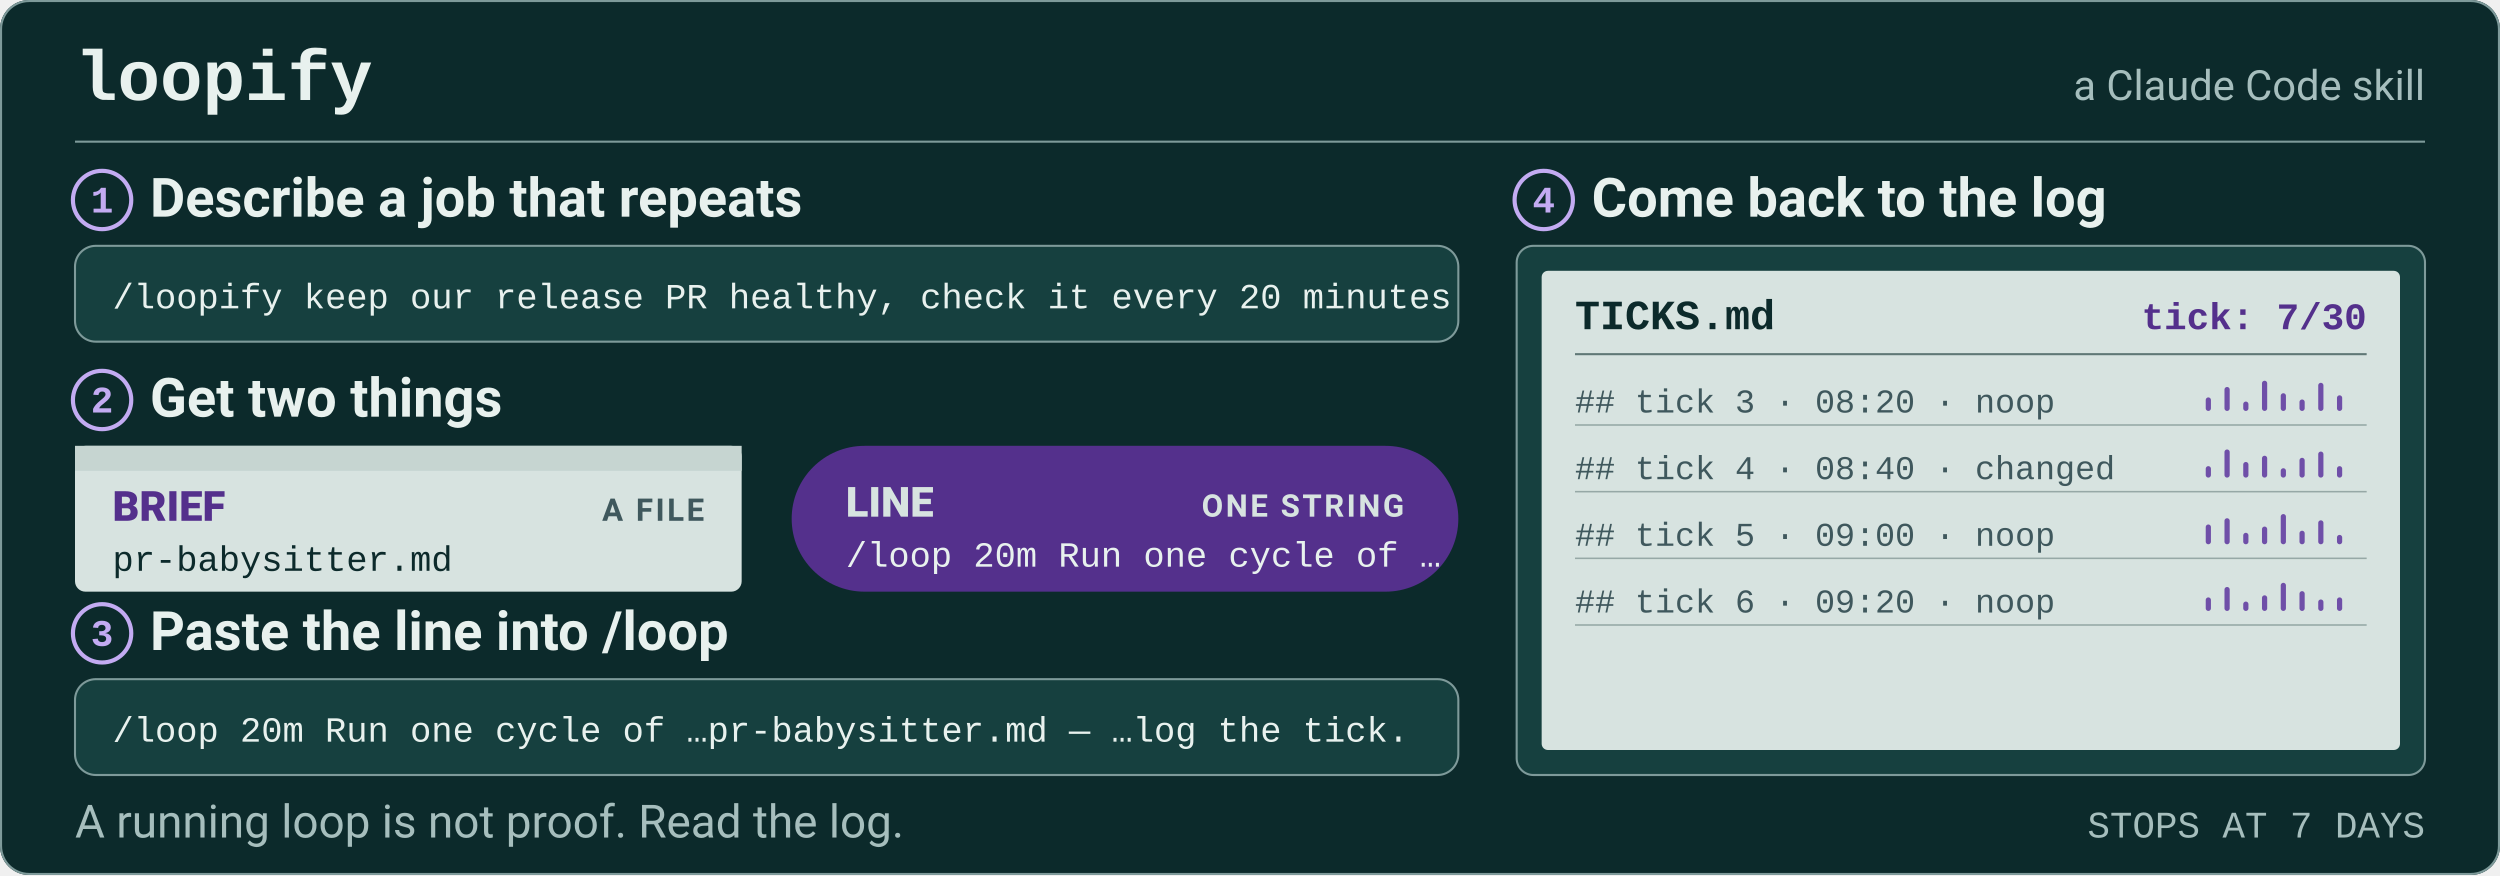
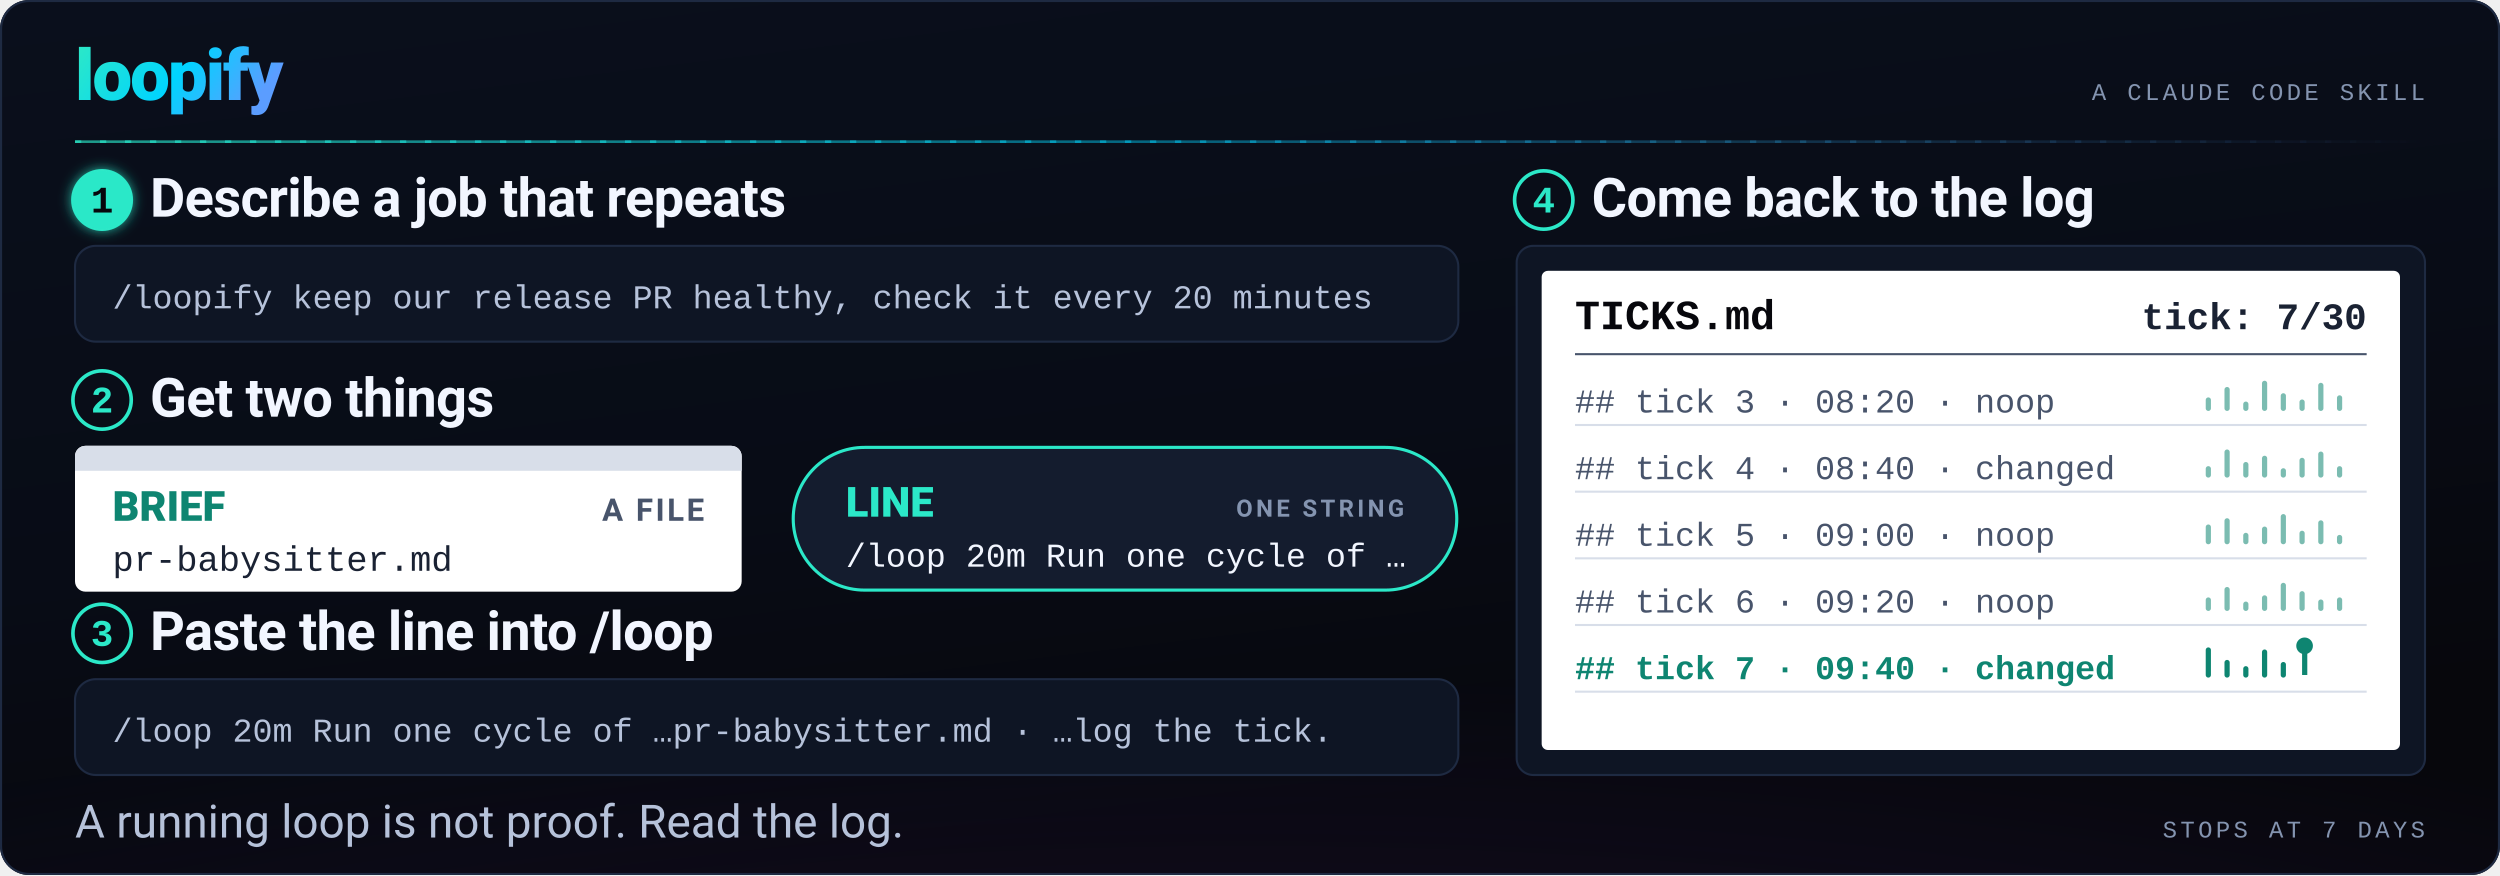
- <svg xmlns="http://www.w3.org/2000/svg" viewBox="0 0 1200 420" width="1200" height="420" role="img" aria-labelledby="hero-t hero-d">
+ <svg xmlns="http://www.w3.org/2000/svg" viewBox="0 0 1200 420" width="1200" height="420" role="img" aria-label="Four steps: describe a job that repeats, get a brief (a file) and a line (one string), paste the line into /loop, come back to a tick log.">
+   <defs>
+     <linearGradient id="h-ground" x1="0" y1="0" x2="0.35" y2="1">
+       <stop offset="0%" stop-color="#0A0F1C" />
+       <stop offset="60%" stop-color="#080C16" />
+       <stop offset="100%" stop-color="#07070C" />
+     </linearGradient>
+     <radialGradient id="h-bloom" cx="0.5" cy="1" r="0.75">
+       <stop offset="0%" stop-color="#FF2D78" stop-opacity="0.20" />
+       <stop offset="38%" stop-color="#7C3AED" stop-opacity="0.10" />
+       <stop offset="100%" stop-color="#7C3AED" stop-opacity="0" />
+     </radialGradient>
+     <linearGradient id="h-brand" x1="0" y1="0" x2="1" y2="0.25" gradientUnits="objectBoundingBox">
+       <stop offset="0%" stop-color="#2BE8C8" />
+       <stop offset="55%" stop-color="#00D4FF" />
+       <stop offset="100%" stop-color="#5B9DFF" />
+       <animateTransform attributeName="gradientTransform" type="translate" values="-0.12 0; 0.12 0; -0.12 0" dur="18s" repeatCount="indefinite" />
+     </linearGradient>
+     <linearGradient id="h-rule" gradientUnits="userSpaceOnUse" x1="36" y1="68" x2="1164" y2="68">
+       <stop offset="0%" stop-color="#2BE8C8" stop-opacity="0.65" />
+       <stop offset="45%" stop-color="#00D4FF" stop-opacity="0.45" />
+       <stop offset="100%" stop-color="#5B9DFF" stop-opacity="0" />
+     </linearGradient>
+     <filter id="h-glow-sm" x="-60%" y="-60%" width="220%" height="220%">
+       <feGaussianBlur stdDeviation="3.2" result="b" />
+       <feMerge>
+         <feMergeNode in="b" />
+         <feMergeNode in="SourceGraphic" />
+       </feMerge>
+     </filter>
+     <clipPath id="h-card">
+       <rect x="0" y="0" width="1200" height="420" rx="14" />
+     </clipPath>
+   </defs>
  <style>
-   .sans{font-family:system-ui,-apple-system,"Segoe UI",Roboto,Helvetica,Arial,sans-serif}
-   .mono{font-family:ui-monospace,SFMono-Regular,Menlo,Consolas,"Liberation Mono",monospace}
-   .static{display:none}
-   @media (prefers-reduced-motion: reduce){.motion{display:none}.static{display:inline}}
+     .disp { font-family: system-ui, -apple-system, 'Segoe UI', Roboto, 'Helvetica Neue', Arial, sans-serif; }
+     .mono { font-family: ui-monospace, SFMono-Regular, 'SF Mono', Menlo, Consolas, 'Liberation Mono', monospace; }
+     .step  { font-size: 26px; font-weight: 700; fill: #F2F6FF; letter-spacing: -0.3px; }
+     .cmd   { font-size: 16px; fill: #B6C2DA; }
+     .num   { font-size: 18px; font-weight: 700; fill: #2BE8C8; }
+     .numon { font-size: 18px; font-weight: 700; fill: #07070C; }
+     .tag   { font-size: 11.5px; letter-spacing: 1.6px; fill: #8494B0; }
+     .row   { font-size: 16px; fill: #48546B; }
+     .tk    { stroke: #0E8571; stroke-width: 2.5; stroke-linecap: round; opacity: 0.55; }
+     .tk-hi { stroke: #0E8571; stroke-width: 2.5; stroke-linecap: round; }
+ 
+     @keyframes h-breathe { 0%,100% { opacity: 0.5; } 50% { opacity: 0.9; } }
+     .bloom { animation: h-breathe 9s ease-in-out infinite; }
+ 
+     @keyframes h-flow { to { stroke-dashoffset: -240; } }
+     .flowline { animation: h-flow 14s linear infinite; }
+ 
+     @keyframes h-cue { 0% { opacity: 0; } 2% { opacity: 1; } 23% { opacity: 1; } 25%, 100% { opacity: 0; } }
+     .c1 { animation: h-cue 16s linear infinite 0s; }
+     .c2 { animation: h-cue 16s linear infinite -12s; }
+     .c3 { animation: h-cue 16s linear infinite -8s; }
+     .c4 { animation: h-cue 16s linear infinite -4s; }
+ 
+     @keyframes h-rise { from { opacity: 0; transform: translateY(6px); } to { opacity: 1; transform: translateY(0); } }
+     .row-new { animation: h-rise 0.7s ease-out 1.2s both; }
+ 
+     @keyframes h-pip { 0%,100% { opacity: 0.35; } 50% { opacity: 1; } }
+     .nib { animation: h-pip 2.6s ease-in-out infinite; }
+ 
+     @media (prefers-reduced-motion: reduce) {
+       * { animation: none !important; }
+     }
  </style>
-   <rect x="0" y="0" width="1200" height="420" rx="14" fill="#0C2A2B" />
-   <rect x="0.5" y="0.5" width="1199" height="419" rx="13.5" fill="none" stroke="#7E9A9A" stroke-width="1" />
-   <text class="mono" x="36" y="48" font-size="34" font-weight="700" fill="#E8F1EE">loopify</text>
-   <text class="sans" x="1164" y="48" font-size="20" fill="#A6BEBD" text-anchor="end">a Claude Code skill</text>
-   <line x1="36" y1="68" x2="1164" y2="68" stroke="#7E9A9A" stroke-width="1" />
-   <circle cx="49" cy="96" r="14" fill="none" stroke="#C3ABF2" stroke-width="2" />
-   <text class="mono" x="49" y="102" font-size="18" font-weight="700" fill="#C3ABF2" text-anchor="middle">1</text>
-   <circle cx="49" cy="192" r="14" fill="none" stroke="#C3ABF2" stroke-width="2" />
-   <text class="mono" x="49" y="198" font-size="18" font-weight="700" fill="#C3ABF2" text-anchor="middle">2</text>
-   <circle cx="49" cy="304" r="14" fill="none" stroke="#C3ABF2" stroke-width="2" />
-   <text class="mono" x="49" y="310" font-size="18" font-weight="700" fill="#C3ABF2" text-anchor="middle">3</text>
-   <circle cx="741" cy="96" r="14" fill="none" stroke="#C3ABF2" stroke-width="2" />
-   <text class="mono" x="741" y="102" font-size="18" font-weight="700" fill="#C3ABF2" text-anchor="middle">4</text>
-   <text class="sans" x="72" y="104" font-size="26" font-weight="700" fill="#E8F1EE">Describe a job that repeats</text>
-   <rect x="36" y="118" width="664" height="46" rx="10" fill="#16403F" stroke="#7E9A9A" stroke-width="1" />
-   <text class="mono" x="54" y="148" font-size="17" fill="#E8F1EE">/loopify keep our release PR healthy, check it every 20 minutes</text>
-   <text class="sans" x="72" y="200" font-size="26" font-weight="700" fill="#E8F1EE">Get two things</text>
-   <rect x="36" y="214" width="320" height="70" rx="5" fill="#D7E3E0" />
-   <rect x="36" y="214" width="320" height="12" fill="#C6D5D1" />
-   <text class="sans" x="54" y="250" font-size="20" font-weight="800" fill="#54308C">BRIEF</text>
-   <text class="sans" x="338" y="250" font-size="15" font-weight="700" letter-spacing="1.2" fill="#3F585D" text-anchor="end">A FILE</text>
-   <text class="mono" x="54" y="274" font-size="17" fill="#0C2A2B">pr-babysitter.md</text>
-   <rect x="380" y="214" width="320" height="70" rx="35" fill="#54308C" />
-   <text class="sans" x="406" y="248" font-size="20" font-weight="800" fill="#D7E3E0">LINE</text>
-   <text class="sans" x="674" y="248" font-size="15" font-weight="700" letter-spacing="1.2" fill="#D7E3E0" text-anchor="end">ONE STRING</text>
-   <text class="mono" x="406" y="272" font-size="17" fill="#E8F1EE">/loop 20m Run one cycle of …</text>
-   <text class="sans" x="72" y="312" font-size="26" font-weight="700" fill="#E8F1EE">Paste the line into /loop</text>
-   <rect x="36" y="326" width="664" height="46" rx="10" fill="#16403F" stroke="#7E9A9A" stroke-width="1" />
-   <text class="mono" x="54" y="356" font-size="17" fill="#E8F1EE">/loop 20m Run one cycle of …pr-babysitter.md — …log the tick.</text>
-   <text class="sans" x="764" y="104" font-size="26" font-weight="700" fill="#E8F1EE">Come back to the log</text>
-   <rect x="728" y="118" width="436" height="254" rx="8" fill="#16403F" stroke="#7E9A9A" stroke-width="1" />
-   <rect x="740" y="130" width="412" height="230" rx="3" fill="#D7E3E0" />
-   <text class="mono" x="756" y="158" font-size="20" font-weight="700" fill="#0C2A2B">TICKS.md</text>
-   <text class="mono" x="1136" y="158" font-size="18" font-weight="700" fill="#54308C" text-anchor="end">tick: 7/30</text>
-   <line x1="756" y1="170" x2="1136" y2="170" stroke="#607876" stroke-width="1" />
-   <g>
-     <line x1="756" y1="204" x2="1136" y2="204" stroke="#607876" stroke-width="0.75" opacity="0.55" />
-     <text class="mono" x="756" y="198" font-size="16" fill="#3F585D">## tick 3 · 08:20 · noop</text>
-     <line x1="1060" y1="196" x2="1060" y2="192" stroke="#6F4FA8" stroke-width="2.5" stroke-linecap="round" />
-     <line x1="1069" y1="196" x2="1069" y2="187" stroke="#6F4FA8" stroke-width="2.5" stroke-linecap="round" />
-     <line x1="1078" y1="196" x2="1078" y2="194" stroke="#6F4FA8" stroke-width="2.5" stroke-linecap="round" />
-     <line x1="1087" y1="196" x2="1087" y2="184" stroke="#6F4FA8" stroke-width="2.5" stroke-linecap="round" />
-     <line x1="1096" y1="196" x2="1096" y2="190" stroke="#6F4FA8" stroke-width="2.5" stroke-linecap="round" />
-     <line x1="1105" y1="196" x2="1105" y2="193" stroke="#6F4FA8" stroke-width="2.5" stroke-linecap="round" />
-     <line x1="1114" y1="196" x2="1114" y2="185" stroke="#6F4FA8" stroke-width="2.5" stroke-linecap="round" />
-     <line x1="1123" y1="196" x2="1123" y2="191" stroke="#6F4FA8" stroke-width="2.5" stroke-linecap="round" />
-     <line x1="756" y1="236" x2="1136" y2="236" stroke="#607876" stroke-width="0.75" opacity="0.55" />
-     <text class="mono" x="756" y="230" font-size="16" fill="#3F585D">## tick 4 · 08:40 · changed</text>
-     <line x1="1060" y1="228" x2="1060" y2="225" stroke="#6F4FA8" stroke-width="2.5" stroke-linecap="round" />
-     <line x1="1069" y1="228" x2="1069" y2="217" stroke="#6F4FA8" stroke-width="2.5" stroke-linecap="round" />
-     <line x1="1078" y1="228" x2="1078" y2="223" stroke="#6F4FA8" stroke-width="2.5" stroke-linecap="round" />
-     <line x1="1087" y1="228" x2="1087" y2="220" stroke="#6F4FA8" stroke-width="2.5" stroke-linecap="round" />
-     <line x1="1096" y1="228" x2="1096" y2="226" stroke="#6F4FA8" stroke-width="2.5" stroke-linecap="round" />
-     <line x1="1105" y1="228" x2="1105" y2="221" stroke="#6F4FA8" stroke-width="2.5" stroke-linecap="round" />
-     <line x1="1114" y1="228" x2="1114" y2="218" stroke="#6F4FA8" stroke-width="2.5" stroke-linecap="round" />
-     <line x1="1123" y1="228" x2="1123" y2="225" stroke="#6F4FA8" stroke-width="2.5" stroke-linecap="round" />
-     <line x1="756" y1="268" x2="1136" y2="268" stroke="#607876" stroke-width="0.75" opacity="0.55" />
-     <text class="mono" x="756" y="262" font-size="16" fill="#3F585D">## tick 5 · 09:00 · noop</text>
-     <line x1="1060" y1="260" x2="1060" y2="253" stroke="#6F4FA8" stroke-width="2.5" stroke-linecap="round" />
-     <line x1="1069" y1="260" x2="1069" y2="250" stroke="#6F4FA8" stroke-width="2.5" stroke-linecap="round" />
-     <line x1="1078" y1="260" x2="1078" y2="257" stroke="#6F4FA8" stroke-width="2.5" stroke-linecap="round" />
-     <line x1="1087" y1="260" x2="1087" y2="254" stroke="#6F4FA8" stroke-width="2.5" stroke-linecap="round" />
-     <line x1="1096" y1="260" x2="1096" y2="248" stroke="#6F4FA8" stroke-width="2.5" stroke-linecap="round" />
-     <line x1="1105" y1="260" x2="1105" y2="256" stroke="#6F4FA8" stroke-width="2.5" stroke-linecap="round" />
-     <line x1="1114" y1="260" x2="1114" y2="251" stroke="#6F4FA8" stroke-width="2.5" stroke-linecap="round" />
-     <line x1="1123" y1="260" x2="1123" y2="258" stroke="#6F4FA8" stroke-width="2.5" stroke-linecap="round" />
-     <line x1="756" y1="300" x2="1136" y2="300" stroke="#607876" stroke-width="0.75" opacity="0.55" />
-     <text class="mono" x="756" y="294" font-size="16" fill="#3F585D">## tick 6 · 09:20 · noop</text>
-     <line x1="1060" y1="292" x2="1060" y2="288" stroke="#6F4FA8" stroke-width="2.5" stroke-linecap="round" />
-     <line x1="1069" y1="292" x2="1069" y2="283" stroke="#6F4FA8" stroke-width="2.5" stroke-linecap="round" />
-     <line x1="1078" y1="292" x2="1078" y2="290" stroke="#6F4FA8" stroke-width="2.5" stroke-linecap="round" />
-     <line x1="1087" y1="292" x2="1087" y2="287" stroke="#6F4FA8" stroke-width="2.5" stroke-linecap="round" />
-     <line x1="1096" y1="292" x2="1096" y2="281" stroke="#6F4FA8" stroke-width="2.5" stroke-linecap="round" />
-     <line x1="1105" y1="292" x2="1105" y2="285" stroke="#6F4FA8" stroke-width="2.5" stroke-linecap="round" />
-     <line x1="1114" y1="292" x2="1114" y2="289" stroke="#6F4FA8" stroke-width="2.5" stroke-linecap="round" />
-     <line x1="1123" y1="292" x2="1123" y2="288" stroke="#6F4FA8" stroke-width="2.5" stroke-linecap="round" />
+   <g clip-path="url(#h-card)">
+     <rect width="1200" height="420" fill="url(#h-ground)" />
+     <ellipse class="bloom" cx="600" cy="424" rx="720" ry="200" fill="url(#h-bloom)" />
  </g>
-   <g class="motion">
-     <g opacity="0">
-       <animate attributeName="opacity" values="1;0;0;0" keyTimes="0;0.25;0.5;0.75" calcMode="discrete" dur="8s" begin="0s" repeatCount="indefinite" />
-       <circle cx="49" cy="96" r="14" fill="#C3ABF2" />
-       <text class="mono" x="49" y="102" font-size="18" font-weight="700" fill="#0C2A2B" text-anchor="middle">1</text>
+   <rect x="0.5" y="0.5" width="1199" height="419" rx="13.5" fill="none" stroke="#1E2A42" stroke-width="1" />
+   <text class="disp" x="36" y="48" font-size="34" font-weight="800" letter-spacing="-1" fill="url(#h-brand)">loopify</text>
+   <text class="mono tag" x="1164" y="48" text-anchor="end">A CLAUDE CODE SKILL</text>
+   <line x1="36" y1="68" x2="1164" y2="68" stroke="url(#h-rule)" stroke-width="1.25" />
+   <line class="flowline" x1="36" y1="68" x2="1164" y2="68" stroke="url(#h-rule)" stroke-width="1.25" stroke-dasharray="3 9" />
+   <g fill="none" stroke="#2BE8C8" stroke-width="1.75">
+     <circle cx="49" cy="96" r="14" />
+     <circle cx="49" cy="192" r="14" />
+     <circle cx="49" cy="304" r="14" />
+     <circle cx="741" cy="96" r="14" />
+   </g>
+   <g class="mono num" text-anchor="middle">
+     <text x="49" y="102">1</text>
+     <text x="49" y="198">2</text>
+     <text x="49" y="310">3</text>
+     <text x="741" y="102">4</text>
+   </g>
+   <g text-anchor="middle">
+     <g class="c1">
+       <circle cx="49" cy="96" r="14" fill="#2BE8C8" filter="url(#h-glow-sm)" />
+       <text class="mono numon" x="49" y="102">1</text>
    </g>
-     <g opacity="0">
-       <animate attributeName="opacity" values="0;1;0;0" keyTimes="0;0.25;0.5;0.75" calcMode="discrete" dur="8s" begin="0s" repeatCount="indefinite" />
-       <circle cx="49" cy="192" r="14" fill="#C3ABF2" />
-       <text class="mono" x="49" y="198" font-size="18" font-weight="700" fill="#0C2A2B" text-anchor="middle">2</text>
+     <g class="c2" opacity="0">
+       <circle cx="49" cy="192" r="14" fill="#2BE8C8" filter="url(#h-glow-sm)" />
+       <text class="mono numon" x="49" y="198">2</text>
    </g>
-     <g opacity="0">
-       <animate attributeName="opacity" values="0;0;1;0" keyTimes="0;0.25;0.5;0.75" calcMode="discrete" dur="8s" begin="0s" repeatCount="indefinite" />
-       <circle cx="49" cy="304" r="14" fill="#C3ABF2" />
-       <text class="mono" x="49" y="310" font-size="18" font-weight="700" fill="#0C2A2B" text-anchor="middle">3</text>
+     <g class="c3" opacity="0">
+       <circle cx="49" cy="304" r="14" fill="#2BE8C8" filter="url(#h-glow-sm)" />
+       <text class="mono numon" x="49" y="310">3</text>
    </g>
-     <g opacity="0">
-       <animate attributeName="opacity" values="0;0;0;1" keyTimes="0;0.25;0.5;0.75" calcMode="discrete" dur="8s" begin="0s" repeatCount="indefinite" />
-       <circle cx="741" cy="96" r="14" fill="#C3ABF2" />
-       <text class="mono" x="741" y="102" font-size="18" font-weight="700" fill="#0C2A2B" text-anchor="middle">4</text>
-     </g>
-     <g opacity="0">
-       <animate attributeName="opacity" values="0;0;0;1" keyTimes="0;0.25;0.5;0.78" calcMode="discrete" dur="8s" begin="0s" repeatCount="indefinite" />
-       <line x1="756" y1="332" x2="1136" y2="332" stroke="#607876" stroke-width="0.75" opacity="0.55" />
-       <text class="mono" x="756" y="326" font-size="16" font-weight="600" fill="#54308C">## tick 7 · 09:40 · changed</text>
-       <line x1="1060" y1="324" x2="1060" y2="312" stroke="#54308C" stroke-width="2.5" stroke-linecap="round" />
-       <line x1="1069" y1="324" x2="1069" y2="318" stroke="#54308C" stroke-width="2.5" stroke-linecap="round" />
-       <line x1="1078" y1="324" x2="1078" y2="321" stroke="#54308C" stroke-width="2.5" stroke-linecap="round" />
-       <line x1="1087" y1="324" x2="1087" y2="313" stroke="#54308C" stroke-width="2.5" stroke-linecap="round" />
-       <line x1="1096" y1="324" x2="1096" y2="319" stroke="#54308C" stroke-width="2.5" stroke-linecap="round" />
-       <rect x="1105" y="312" width="2.5" height="12" fill="#54308C" />
-       <circle cx="1106.2" cy="310" r="4" fill="#54308C" />
+     <g class="c4" opacity="0">
+       <circle cx="741" cy="96" r="14" fill="#2BE8C8" filter="url(#h-glow-sm)" />
+       <text class="mono numon" x="741" y="102">4</text>
    </g>
  </g>
-   <g class="static">
-     <g opacity="1">
-       <circle cx="741" cy="96" r="14" fill="#C3ABF2" />
-       <text class="mono" x="741" y="102" font-size="18" font-weight="700" fill="#0C2A2B" text-anchor="middle">4</text>
+   <text class="disp step" x="72" y="104">Describe a job that repeats</text>
+   <rect x="36" y="118" width="664" height="46" rx="10" fill="#0E1524" stroke="#1E2A42" stroke-width="1" />
+   <text class="mono cmd" x="54" y="148">/loopify keep our release PR healthy, check it every 20 minutes</text>
+   <text class="disp step" x="72" y="200">Get two things</text>
+   <rect x="36" y="214" width="320" height="70" rx="5" fill="#FFFFFF" />
+   <path d="M36 226 V219 A5 5 0 0 1 41 214 H351 A5 5 0 0 1 356 219 V226 Z" fill="#D8DEE9" />
+   <text class="disp" x="54" y="250" font-size="20" font-weight="800" fill="#0E8571">BRIEF</text>
+   <text class="disp" x="338" y="250" font-size="15" font-weight="700" letter-spacing="1.2" fill="#48546B" text-anchor="end">A FILE</text>
+   <text class="mono" x="54" y="274" font-size="17" fill="#1A2233">pr-babysitter.md</text>
+   <rect x="380.75" y="214.75" width="318.5" height="68.5" rx="34.25" fill="#141C2E" stroke="#2BE8C8" stroke-width="1.5" />
+   <text class="disp" x="406" y="248" font-size="20" font-weight="800" fill="#2BE8C8">LINE</text>
+   <text class="disp tag" x="674" y="248" font-size="15" font-weight="700" letter-spacing="1.2" text-anchor="end">ONE STRING</text>
+   <text class="mono" x="406" y="272" font-size="16" fill="#F2F6FF">/loop 20m Run one cycle of …</text>
+   <text class="disp step" x="72" y="312">Paste the line into /loop</text>
+   <rect x="36" y="326" width="664" height="46" rx="10" fill="#0E1524" stroke="#1E2A42" stroke-width="1" />
+   <text class="mono cmd" x="54" y="356">/loop 20m Run one cycle of …pr-babysitter.md · …log the tick.</text>
+   <text class="disp step" x="764" y="104">Come back to the log</text>
+   <rect x="728" y="118" width="436" height="254" rx="8" fill="#0E1524" stroke="#1E2A42" stroke-width="1" />
+   <rect x="740" y="130" width="412" height="230" rx="3" fill="#FFFFFF" />
+   <text class="mono" x="756" y="158" font-size="20" font-weight="700" fill="#07070C">TICKS.md</text>
+   <text class="mono" x="1136" y="158" font-size="18" font-weight="700" fill="#1A2233" text-anchor="end">tick: 7/30</text>
+   <line x1="756" y1="170" x2="1136" y2="170" stroke="#48546B" stroke-width="1" />
+   <line x1="756" y1="204" x2="1136" y2="204" stroke="#D8DEE9" stroke-width="1" />
+   <text class="mono row" x="756" y="198">## tick 3 · 08:20 · noop</text>
+   <g class="tk">
+     <line x1="1060" y1="196" x2="1060" y2="192" />
+     <line x1="1069" y1="196" x2="1069" y2="187" />
+     <line x1="1078" y1="196" x2="1078" y2="194" />
+     <line x1="1087" y1="196" x2="1087" y2="184" />
+     <line x1="1096" y1="196" x2="1096" y2="190" />
+     <line x1="1105" y1="196" x2="1105" y2="193" />
+     <line x1="1114" y1="196" x2="1114" y2="185" />
+     <line x1="1123" y1="196" x2="1123" y2="191" />
+   </g>
+   <line x1="756" y1="236" x2="1136" y2="236" stroke="#D8DEE9" stroke-width="1" />
+   <text class="mono row" x="756" y="230">## tick 4 · 08:40 · changed</text>
+   <g class="tk">
+     <line x1="1060" y1="228" x2="1060" y2="225" />
+     <line x1="1069" y1="228" x2="1069" y2="217" />
+     <line x1="1078" y1="228" x2="1078" y2="223" />
+     <line x1="1087" y1="228" x2="1087" y2="220" />
+     <line x1="1096" y1="228" x2="1096" y2="226" />
+     <line x1="1105" y1="228" x2="1105" y2="221" />
+     <line x1="1114" y1="228" x2="1114" y2="218" />
+     <line x1="1123" y1="228" x2="1123" y2="225" />
+   </g>
+   <line x1="756" y1="268" x2="1136" y2="268" stroke="#D8DEE9" stroke-width="1" />
+   <text class="mono row" x="756" y="262">## tick 5 · 09:00 · noop</text>
+   <g class="tk">
+     <line x1="1060" y1="260" x2="1060" y2="253" />
+     <line x1="1069" y1="260" x2="1069" y2="250" />
+     <line x1="1078" y1="260" x2="1078" y2="257" />
+     <line x1="1087" y1="260" x2="1087" y2="254" />
+     <line x1="1096" y1="260" x2="1096" y2="248" />
+     <line x1="1105" y1="260" x2="1105" y2="256" />
+     <line x1="1114" y1="260" x2="1114" y2="251" />
+     <line x1="1123" y1="260" x2="1123" y2="258" />
+   </g>
+   <line x1="756" y1="300" x2="1136" y2="300" stroke="#D8DEE9" stroke-width="1" />
+   <text class="mono row" x="756" y="294">## tick 6 · 09:20 · noop</text>
+   <g class="tk">
+     <line x1="1060" y1="292" x2="1060" y2="288" />
+     <line x1="1069" y1="292" x2="1069" y2="283" />
+     <line x1="1078" y1="292" x2="1078" y2="290" />
+     <line x1="1087" y1="292" x2="1087" y2="287" />
+     <line x1="1096" y1="292" x2="1096" y2="281" />
+     <line x1="1105" y1="292" x2="1105" y2="285" />
+     <line x1="1114" y1="292" x2="1114" y2="289" />
+     <line x1="1123" y1="292" x2="1123" y2="288" />
+   </g>
+   <g class="row-new">
+     <line x1="756" y1="332" x2="1136" y2="332" stroke="#D8DEE9" stroke-width="1" />
+     <text class="mono" x="756" y="326" font-size="16" font-weight="600" fill="#0E8571">## tick 7 · 09:40 · changed</text>
+     <g class="tk-hi">
+       <line x1="1060" y1="324" x2="1060" y2="312" />
+       <line x1="1069" y1="324" x2="1069" y2="318" />
+       <line x1="1078" y1="324" x2="1078" y2="321" />
+       <line x1="1087" y1="324" x2="1087" y2="313" />
+       <line x1="1096" y1="324" x2="1096" y2="319" />
    </g>
-     <line x1="756" y1="332" x2="1136" y2="332" stroke="#607876" stroke-width="0.75" opacity="0.55" />
-     <text class="mono" x="756" y="326" font-size="16" font-weight="600" fill="#54308C">## tick 7 · 09:40 · changed</text>
-     <line x1="1060" y1="324" x2="1060" y2="312" stroke="#54308C" stroke-width="2.5" stroke-linecap="round" />
-     <line x1="1069" y1="324" x2="1069" y2="318" stroke="#54308C" stroke-width="2.5" stroke-linecap="round" />
-     <line x1="1078" y1="324" x2="1078" y2="321" stroke="#54308C" stroke-width="2.5" stroke-linecap="round" />
-     <line x1="1087" y1="324" x2="1087" y2="313" stroke="#54308C" stroke-width="2.5" stroke-linecap="round" />
-     <line x1="1096" y1="324" x2="1096" y2="319" stroke="#54308C" stroke-width="2.5" stroke-linecap="round" />
-     <rect x="1105" y="312" width="2.5" height="12" fill="#54308C" />
-     <circle cx="1106.2" cy="310" r="4" fill="#54308C" />
+     <g class="nib" fill="#0E8571">
+       <rect x="1105" y="312" width="2.5" height="12" />
+       <circle cx="1106.2" cy="310" r="4" />
+     </g>
  </g>
-   <text class="sans" x="36" y="402" font-size="22" fill="#A6BEBD">A running loop is not proof. Read the log.</text>
-   <text class="mono" x="1164" y="402" font-size="18" fill="#A6BEBD" text-anchor="end">STOPS AT 7 DAYS</text>
+   <text class="disp" x="36" y="402" font-size="22" fill="#B6C2DA">A running loop is not proof. Read the log.</text>
+   <text class="mono tag" x="1164" y="402" text-anchor="end">STOPS AT 7 DAYS</text>
</svg>
